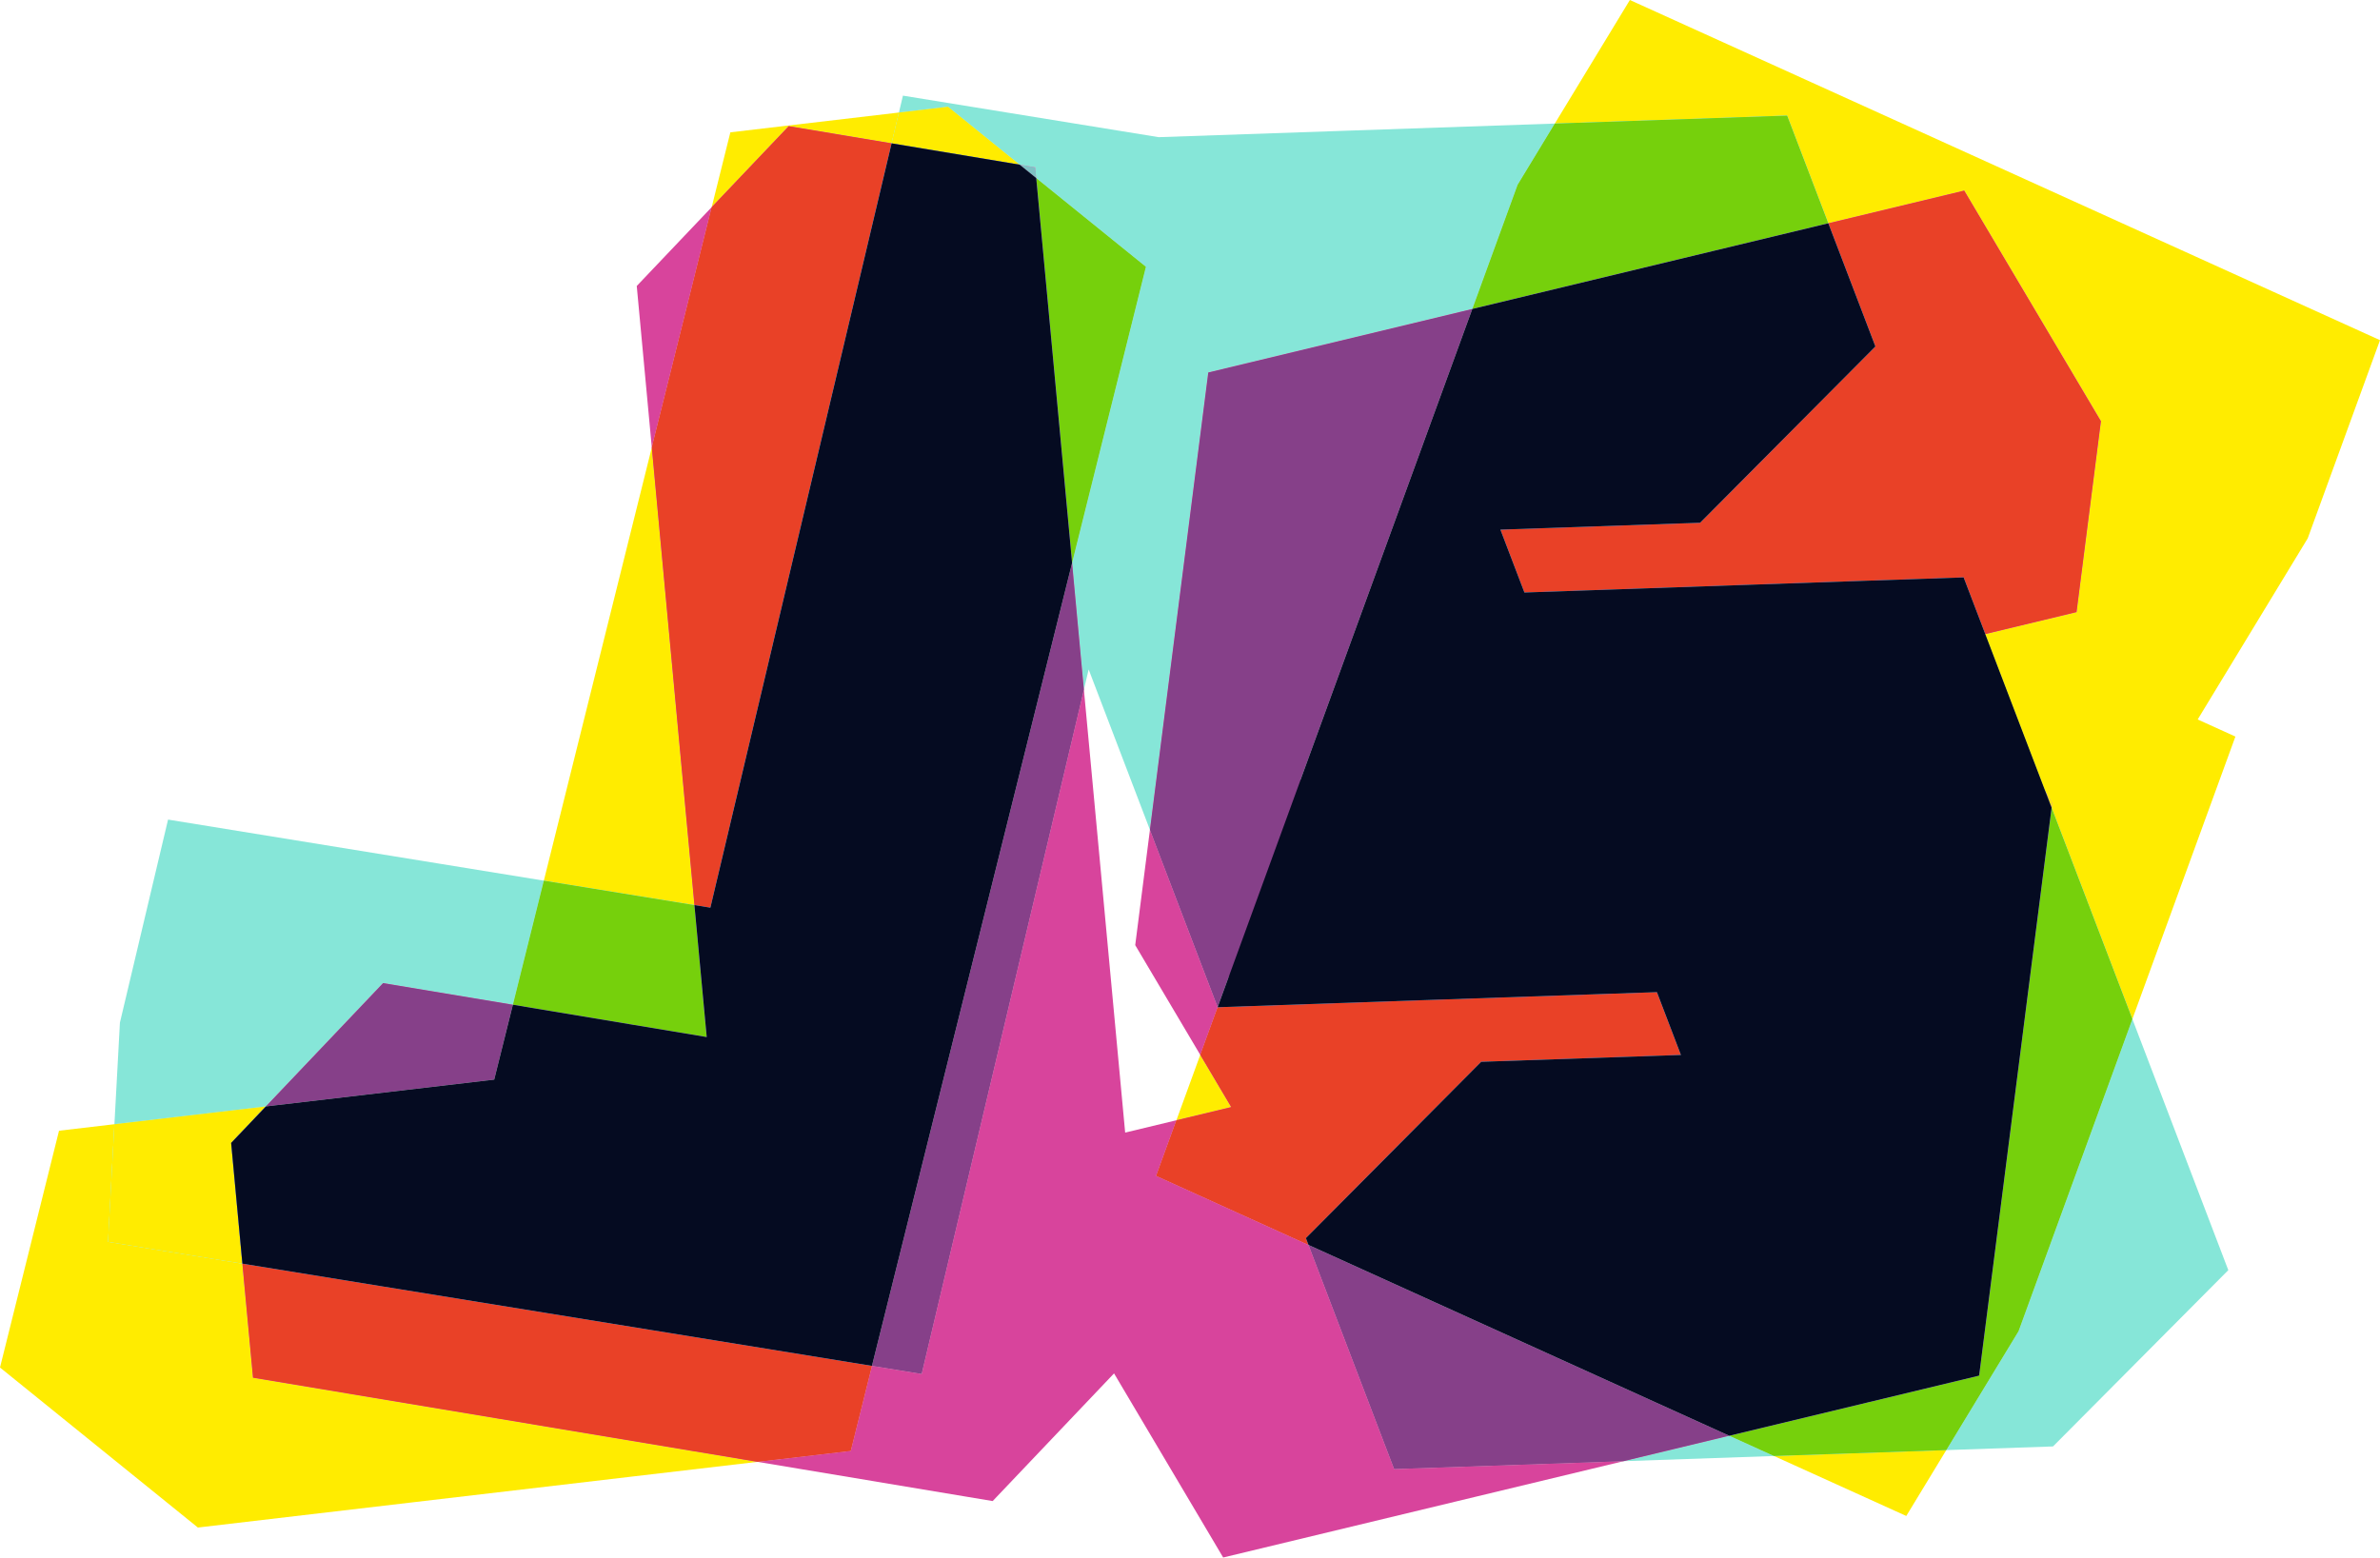
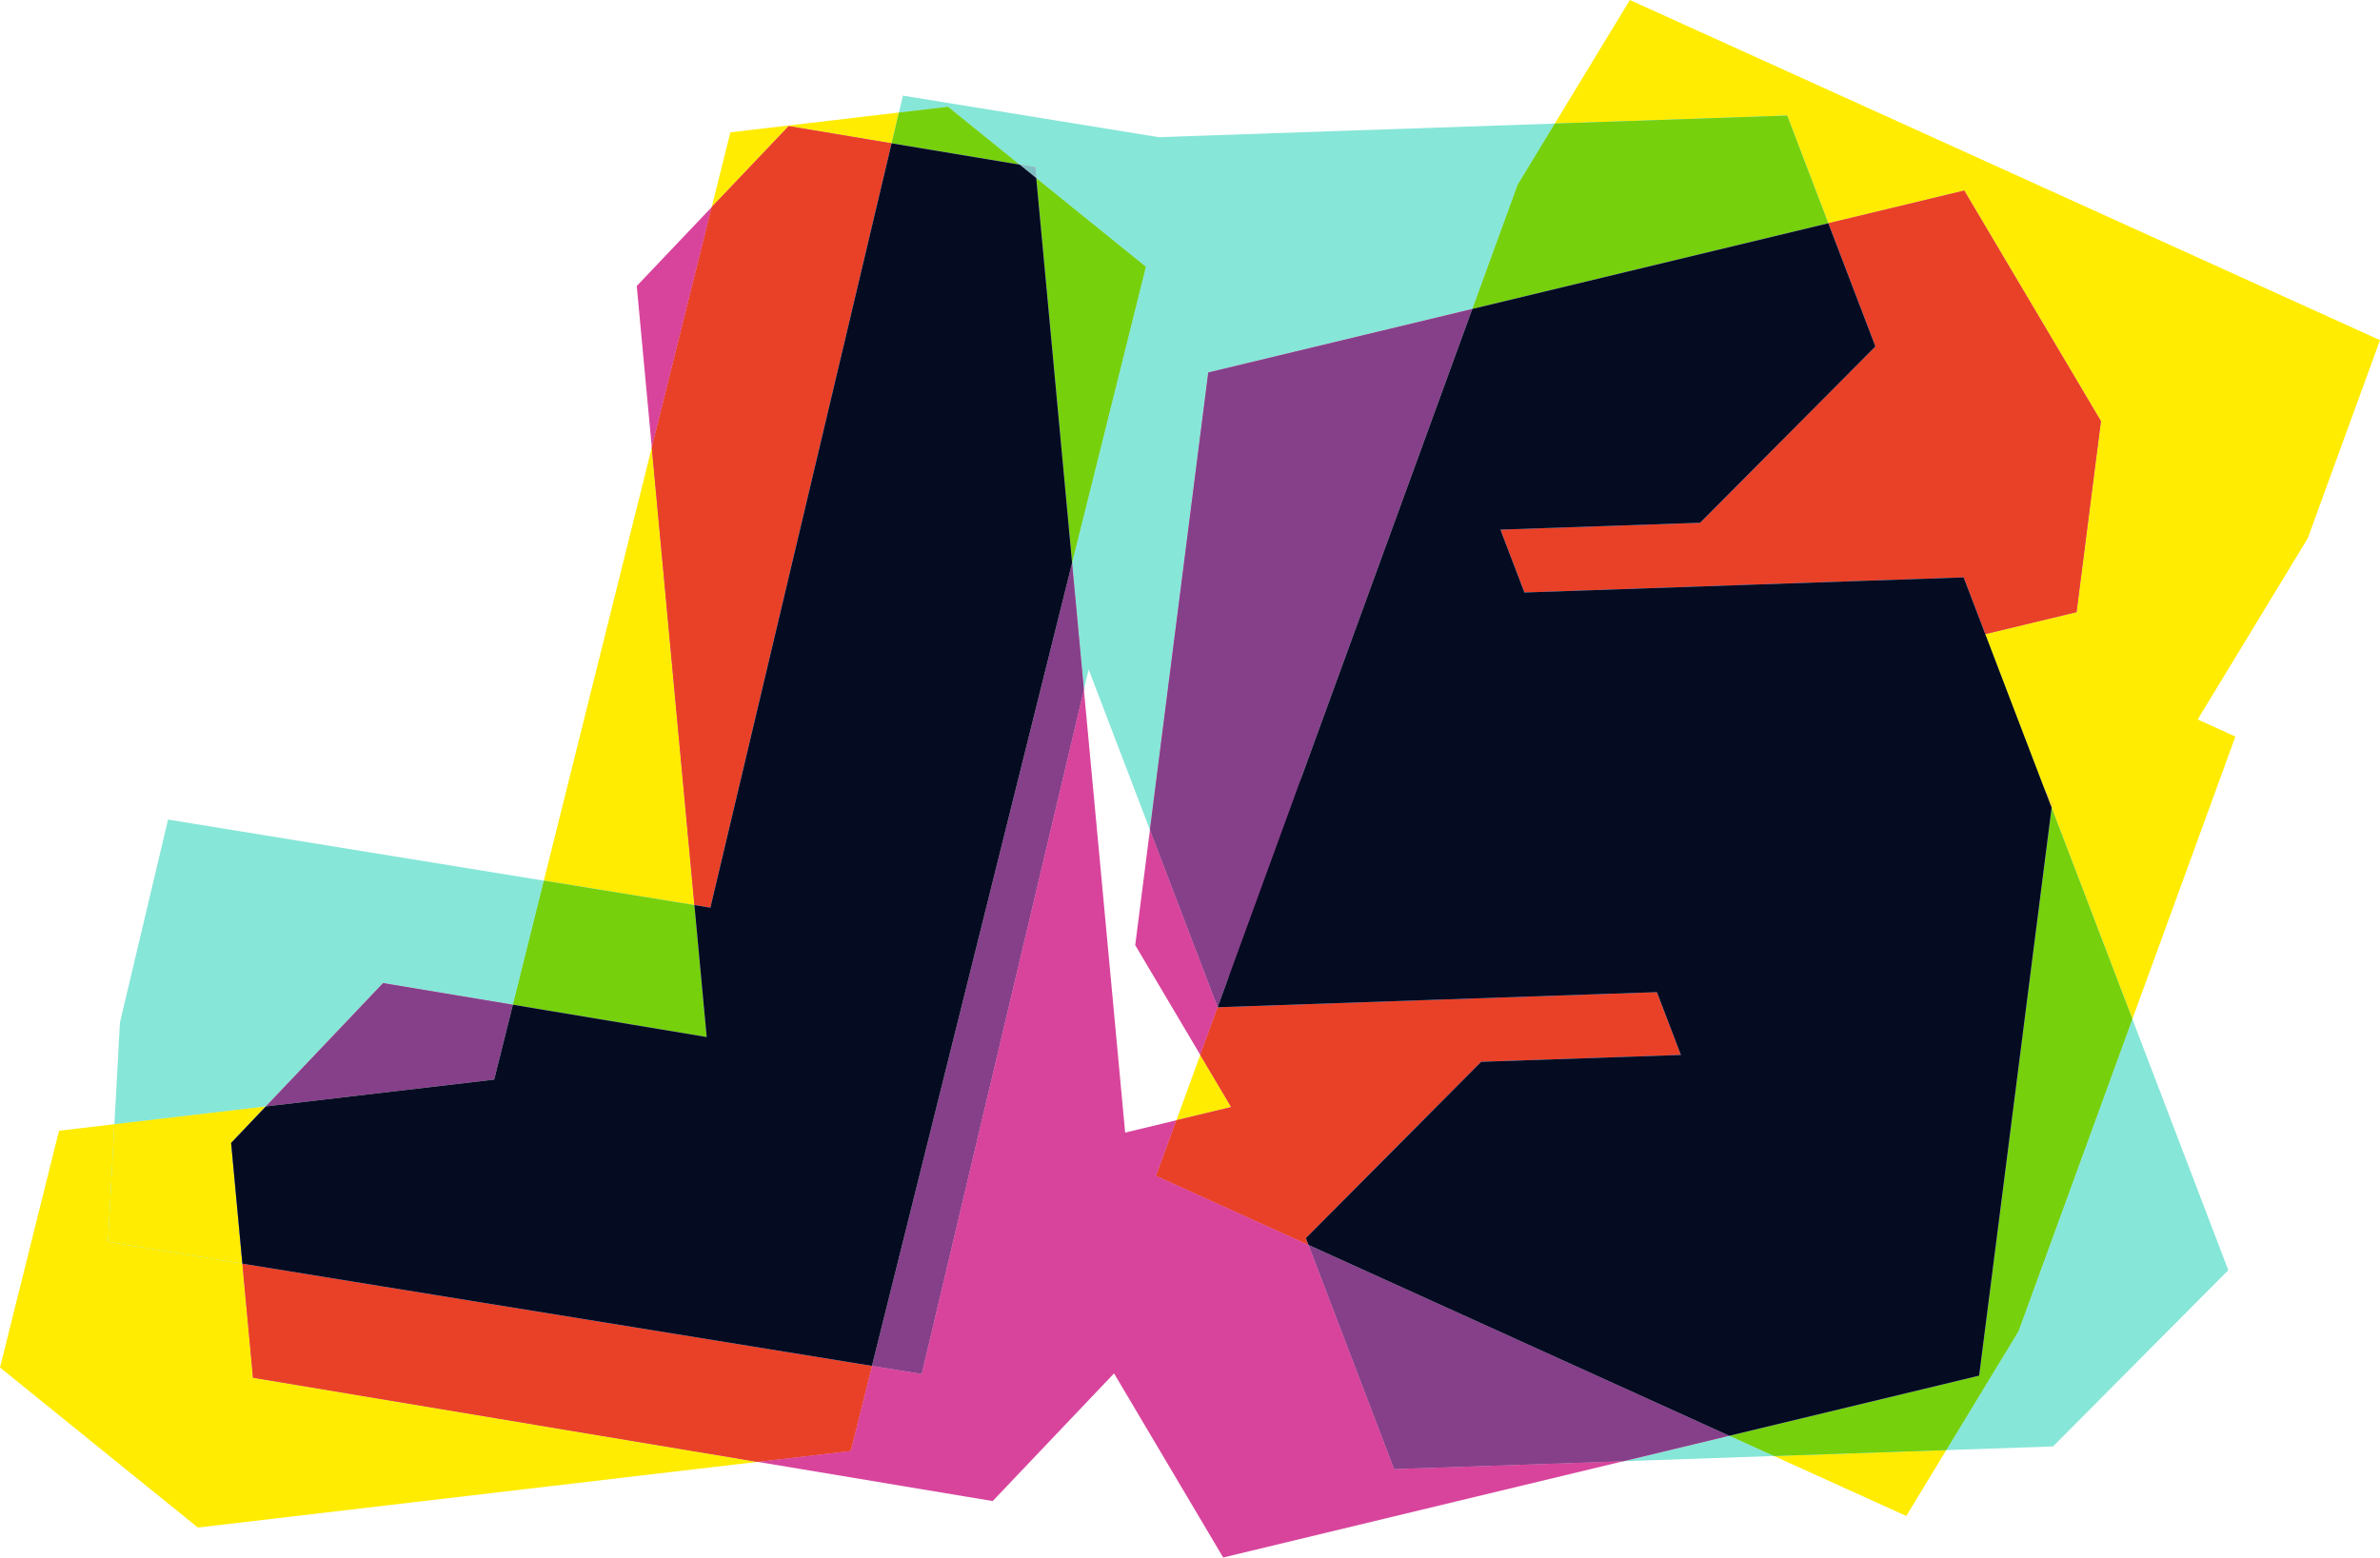
<svg xmlns="http://www.w3.org/2000/svg" version="1.1" id="Layer_1" x="0px" y="0px" width="281.955px" height="184.565px" viewBox="-501.305 -6.347 281.955 184.565" enable-background="new -501.305 -6.347 281.955 184.565" xml:space="preserve">
  <g>
    <polygon fill="none" points="-366.817,105.652 -365.074,91.987 -367.496,85.647 -372.333,72.985 -372.899,75.369 -370.887,96.946    -368.297,124.77 -368.008,127.866 -361.938,126.406 -359.112,118.654  " />
    <polygon fill="#D8449C" points="-416.989,18.197 -425.87,27.543 -424.087,46.683 -421.773,37.4  " />
    <polygon fill="#D8449C" points="-359.112,118.654 -357.048,113.001 -365.074,91.987 -366.817,105.652  " />
    <polygon fill="#D8449C" points="-336.139,167.74 -346.285,141.177 -364.339,132.991 -361.938,126.406 -368.008,127.866    -368.297,124.77 -370.887,96.946 -372.899,75.369 -375.013,84.294 -380.717,108.347 -386.419,132.404 -392.121,156.464    -398.01,155.506 -400.521,165.585 -411.563,166.882 -383.704,171.53 -369.326,156.401 -356.396,178.218 -326.548,171.033    -308.975,166.805 -310.12,166.846  " />
    <polygon opacity="0.8" fill="#68E0CE" enable-background="new    " points="-380.513,13.168 -378.665,13.476 -378.545,14.76    -365.554,25.268 -372.549,53.334 -374.298,60.351 -373.481,69.122 -372.899,75.369 -372.333,72.985 -367.496,85.647    -365.074,91.987 -363.932,83.033 -361.047,60.416 -358.162,37.793 -328.311,30.611 -326.879,30.266 -321.514,15.55 -317.108,8.295    -341.617,9.136 -364.038,9.907 -394.336,4.986 -394.811,6.988 -388.997,6.305  " />
    <polygon opacity="0.8" fill="#68E0CE" enable-background="new    " points="-262.175,151.403 -270.731,165.491 -258.087,165.056    -237.322,144.167 -247.776,116.798 -248.687,114.413 -253.607,127.907  " />
    <polygon opacity="0.8" fill="#68E0CE" enable-background="new    " points="-455.922,110.152 -440.542,112.716 -436.877,98.01    -449.27,95.995 -481.396,90.775 -487.099,114.839 -487.75,126.873 -469.813,124.77  " />
    <polygon opacity="0.8" fill="#68E0CE" enable-background="new    " points="-296.69,163.847 -308.975,166.805 -291.14,166.191    -296.44,163.787  " />
    <polygon fill="#D8449C" points="-378.665,13.476 -380.513,13.168 -378.545,14.76  " />
    <polygon opacity="0.8" fill="#68E0CE" enable-background="new    " points="-378.665,13.476 -380.513,13.168 -378.545,14.76  " />
    <polygon fill="#D8449C" points="-442.753,121.59 -440.542,112.716 -455.922,110.152 -469.813,124.77 -468.529,124.617  " />
    <polygon opacity="0.8" fill="#723E84" enable-background="new    " points="-442.753,121.59 -440.542,112.716 -455.922,110.152    -469.813,124.77 -468.529,124.617  " />
    <polygon fill="#D8449C" points="-296.44,163.787 -305.096,159.862 -334.715,146.426 -346.285,141.177 -336.139,167.74    -310.12,166.846 -308.975,166.805 -296.69,163.847  " />
    <polygon opacity="0.8" fill="#723E84" enable-background="new    " points="-296.44,163.787 -305.096,159.862 -334.715,146.426    -346.285,141.177 -336.139,167.74 -310.12,166.846 -308.975,166.805 -296.69,163.847  " />
    <polygon fill="#D8449C" points="-374.298,60.351 -379.542,81.396 -386.534,109.456 -393.528,137.525 -398.01,155.506    -392.121,156.464 -386.419,132.404 -380.717,108.347 -375.013,84.294 -372.899,75.369 -373.481,69.122  " />
    <polygon opacity="0.8" fill="#723E84" enable-background="new    " points="-374.298,60.351 -379.542,81.396 -386.534,109.456    -393.528,137.525 -398.01,155.506 -392.121,156.464 -386.419,132.404 -380.717,108.347 -375.013,84.294 -372.899,75.369    -373.481,69.122  " />
    <polygon fill="#D8449C" points="-355.772,109.5 -342.74,88.039 -347.208,86.013 -338.644,62.527 -330.077,39.036 -326.879,30.266    -328.311,30.611 -358.162,37.793 -361.047,60.416 -363.932,83.033 -365.074,91.987 -357.048,113.001  " />
    <polygon opacity="0.8" fill="#723E84" enable-background="new    " points="-355.772,109.5 -342.74,88.039 -347.208,86.013    -338.644,62.527 -330.077,39.036 -326.879,30.266 -328.311,30.611 -358.162,37.793 -361.047,60.416 -363.932,83.033    -365.074,91.987 -357.048,113.001  " />
    <polygon fill="#FFEC00" points="-395.676,10.639 -394.811,6.988 -414.78,9.334 -416.989,18.197 -407.87,8.604  " />
    <polygon fill="#FFEC00" points="-420.686,83.189 -423.277,55.369 -424.087,46.683 -428.766,65.462 -435.758,93.522 -436.877,98.01    -419.036,100.908  " />
    <polygon fill="#FFEC00" points="-442.117,161.784 -471.329,156.91 -472.589,143.395 -488.505,140.811 -487.75,126.873    -494.313,127.645 -501.305,155.705 -477.863,174.667 -452.081,171.64 -426.303,168.613 -411.563,166.882 -412.911,166.656  " />
    <polygon fill="#D8449C" points="-398.01,155.506 -424.254,151.243 -456.38,146.028 -472.589,143.395 -471.329,156.91    -442.117,161.784 -412.911,166.656 -411.563,166.882 -400.521,165.585  " />
    <polygon fill="#E94127" points="-398.01,155.506 -424.254,151.243 -456.38,146.028 -472.589,143.395 -471.329,156.91    -442.117,161.784 -412.911,166.656 -411.563,166.882 -400.521,165.585  " />
    <polygon fill="#D8449C" points="-420.686,83.189 -419.036,100.908 -417.145,101.215 -411.444,77.158 -405.741,53.103    -400.037,29.041 -395.676,10.639 -407.87,8.604 -416.989,18.197 -421.773,37.4 -424.087,46.683 -423.277,55.369  " />
    <polygon fill="#E94127" points="-420.686,83.189 -419.036,100.908 -417.145,101.215 -411.444,77.158 -405.741,53.103    -400.037,29.041 -395.676,10.639 -407.87,8.604 -416.989,18.197 -421.773,37.4 -424.087,46.683 -423.277,55.369  " />
    <polygon opacity="0.8" fill="#68E0CE" enable-background="new    " points="-426.709,115.025 -417.578,116.547 -418.094,111.013    -419.036,100.908 -436.877,98.01 -440.542,112.716  " />
    <polygon fill="#76D00C" points="-426.709,115.025 -417.578,116.547 -418.094,111.013 -419.036,100.908 -436.877,98.01    -440.542,112.716  " />
    <polygon opacity="0.8" fill="#68E0CE" enable-background="new    " points="-472.589,143.395 -473.922,129.091 -469.813,124.77    -487.75,126.873 -488.505,140.811  " />
    <polygon fill="#FFEC00" points="-472.589,143.395 -473.922,129.091 -469.813,124.77 -487.75,126.873 -488.505,140.811  " />
    <polygon opacity="0.8" fill="#68E0CE" enable-background="new    " points="-380.513,13.168 -388.997,6.305 -394.811,6.988    -395.676,10.639  " />
-     <polygon fill="#FFEC00" points="-380.513,13.168 -388.997,6.305 -394.811,6.988 -395.676,10.639  " />
+     <polygon fill="#76D00C" points="-380.513,13.168 -388.997,6.305 -394.811,6.988 -395.676,10.639  " />
    <polygon opacity="0.8" fill="#68E0CE" enable-background="new    " points="-374.298,60.351 -372.549,53.334 -365.554,25.268    -378.545,14.76 -376.071,41.302  " />
    <polygon fill="#76D00C" points="-374.298,60.351 -372.549,53.334 -365.554,25.268 -378.545,14.76 -376.071,41.302  " />
    <polygon fill="#D8449C" points="-386.534,109.456 -379.542,81.396 -374.298,60.351 -376.071,41.302 -378.545,14.76    -380.513,13.168 -395.676,10.639 -400.037,29.041 -405.741,53.103 -411.444,77.158 -417.145,101.215 -419.036,100.908    -418.094,111.013 -417.578,116.547 -426.709,115.025 -440.542,112.716 -442.753,121.59 -468.529,124.617 -469.813,124.77    -473.922,129.091 -472.589,143.395 -456.38,146.028 -424.254,151.243 -398.01,155.506 -393.528,137.525  " />
    <polygon opacity="0.8" fill="#68E0CE" enable-background="new    " points="-386.534,109.456 -379.542,81.396 -374.298,60.351    -376.071,41.302 -378.545,14.76 -380.513,13.168 -395.676,10.639 -400.037,29.041 -405.741,53.103 -411.444,77.158    -417.145,101.215 -419.036,100.908 -418.094,111.013 -417.578,116.547 -426.709,115.025 -440.542,112.716 -442.753,121.59    -468.529,124.617 -469.813,124.77 -473.922,129.091 -472.589,143.395 -456.38,146.028 -424.254,151.243 -398.01,155.506    -393.528,137.525  " />
    <polygon fill="#050B21" points="-386.534,109.456 -379.542,81.396 -374.298,60.351 -376.071,41.302 -378.545,14.76    -380.513,13.168 -395.676,10.639 -400.037,29.041 -405.741,53.103 -411.444,77.158 -417.145,101.215 -419.036,100.908    -418.094,111.013 -417.578,116.547 -426.709,115.025 -440.542,112.716 -442.753,121.59 -468.529,124.617 -469.813,124.77    -473.922,129.091 -472.589,143.395 -456.38,146.028 -424.254,151.243 -398.01,155.506 -393.528,137.525  " />
    <polygon fill="#FFEC00" points="-219.35,33.962 -248.975,20.525 -278.592,7.089 -308.216,-6.347 -317.108,8.295 -315.604,8.243    -289.584,7.348 -284.707,20.115 -268.607,16.24 -252.414,43.562 -255.301,66.187 -266.114,68.789 -258.983,87.459 -258.185,88.804    -258.256,89.363 -258.227,89.437 -248.687,114.413 -245.044,104.424 -236.48,80.937 -240.949,78.911 -227.912,57.445  " />
    <polygon fill="#FFEC00" points="-291.14,166.191 -275.471,173.296 -270.731,165.491 -284.105,165.95  " />
    <polygon fill="#FFEC00" points="-359.112,118.654 -361.938,126.406 -355.445,124.843  " />
    <polygon fill="#D8449C" points="-258.185,88.804 -258.983,87.459 -258.256,89.363  " />
    <polygon fill="#FFEC00" points="-258.185,88.804 -258.983,87.459 -258.256,89.363  " />
    <polygon fill="#D8449C" points="-325.829,119.478 -302.167,118.665 -305.01,111.223 -331.025,112.115 -357.044,113.009    -357.048,113.001 -359.112,118.654 -355.445,124.843 -361.938,126.406 -364.339,132.991 -346.285,141.177 -346.594,140.371  " />
    <polygon fill="#E94127" points="-325.829,119.478 -302.167,118.665 -305.01,111.223 -331.025,112.115 -357.044,113.009    -357.048,113.001 -359.112,118.654 -355.445,124.843 -361.938,126.406 -364.339,132.991 -346.285,141.177 -346.594,140.371  " />
    <polygon fill="#D8449C" points="-299.897,55.6 -323.559,56.414 -320.713,63.865 -294.698,62.97 -268.678,62.076 -266.114,68.789    -255.301,66.187 -252.414,43.562 -268.607,16.24 -284.707,20.115 -279.132,34.71  " />
    <polygon fill="#E94127" points="-299.897,55.6 -323.559,56.414 -320.713,63.865 -294.698,62.97 -268.678,62.076 -266.114,68.789    -255.301,66.187 -252.414,43.562 -268.607,16.24 -284.707,20.115 -279.132,34.71  " />
    <polygon opacity="0.8" fill="#68E0CE" enable-background="new    " points="-326.879,30.266 -298.456,23.423 -284.707,20.115    -289.584,7.348 -315.604,8.243 -317.108,8.295 -321.514,15.55  " />
    <polygon fill="#76D00C" points="-326.879,30.266 -298.456,23.423 -284.707,20.115 -289.584,7.348 -315.604,8.243 -317.108,8.295    -321.514,15.55  " />
    <polygon opacity="0.8" fill="#68E0CE" enable-background="new    " points="-258.256,89.363 -261.071,111.423 -263.956,134.049    -266.843,156.663 -296.44,163.787 -291.14,166.191 -284.105,165.95 -270.731,165.491 -262.175,151.403 -253.607,127.907    -248.687,114.413 -258.227,89.437  " />
    <polygon fill="#76D00C" points="-258.256,89.363 -261.071,111.423 -263.956,134.049 -266.843,156.663 -296.44,163.787    -291.14,166.191 -284.105,165.95 -270.731,165.491 -262.175,151.403 -253.607,127.907 -248.687,114.413 -258.227,89.437  " />
    <polygon opacity="0.8" fill="#68E0CE" enable-background="new    " points="-258.983,87.459 -266.114,68.789 -269.556,69.618  " />
    <polygon fill="#FFEC00" points="-258.983,87.459 -266.114,68.789 -269.556,69.618  " />
    <polygon fill="#D8449C" points="-326.879,30.266 -330.077,39.036 -338.644,62.527 -347.208,86.013 -342.74,88.039 -355.772,109.5    -357.048,113.001 -357.044,113.009 -331.025,112.115 -305.01,111.223 -302.167,118.665 -325.829,119.478 -346.594,140.371    -346.285,141.177 -334.715,146.426 -305.096,159.862 -296.44,163.787 -266.843,156.663 -263.956,134.049 -261.071,111.423    -258.256,89.363 -258.983,87.459 -269.556,69.618 -266.114,68.789 -268.678,62.076 -294.698,62.97 -320.713,63.865    -323.559,56.414 -299.897,55.6 -279.132,34.71 -284.707,20.115 -298.456,23.423  " />
    <polygon opacity="0.8" fill="#68E0CE" enable-background="new    " points="-326.879,30.266 -330.077,39.036 -338.644,62.527    -347.208,86.013 -342.74,88.039 -355.772,109.5 -357.048,113.001 -357.044,113.009 -331.025,112.115 -305.01,111.223    -302.167,118.665 -325.829,119.478 -346.594,140.371 -346.285,141.177 -334.715,146.426 -305.096,159.862 -296.44,163.787    -266.843,156.663 -263.956,134.049 -261.071,111.423 -258.256,89.363 -258.983,87.459 -269.556,69.618 -266.114,68.789    -268.678,62.076 -294.698,62.97 -320.713,63.865 -323.559,56.414 -299.897,55.6 -279.132,34.71 -284.707,20.115 -298.456,23.423     " />
    <polygon fill="#050B21" points="-326.879,30.266 -330.077,39.036 -338.644,62.527 -347.208,86.013 -347.208,86.013 -355.772,109.5    -357.048,113.001 -357.044,113.009 -331.025,112.115 -305.01,111.223 -302.167,118.665 -325.829,119.478 -346.594,140.371    -346.285,141.177 -334.715,146.426 -305.096,159.862 -296.44,163.787 -266.843,156.663 -263.956,134.049 -261.071,111.423    -258.256,89.363 -258.983,87.459 -266.114,68.789 -268.678,62.076 -294.698,62.97 -320.713,63.865 -323.559,56.414 -299.897,55.6    -279.132,34.71 -284.707,20.115 -298.456,23.423  " />
  </g>
</svg>
